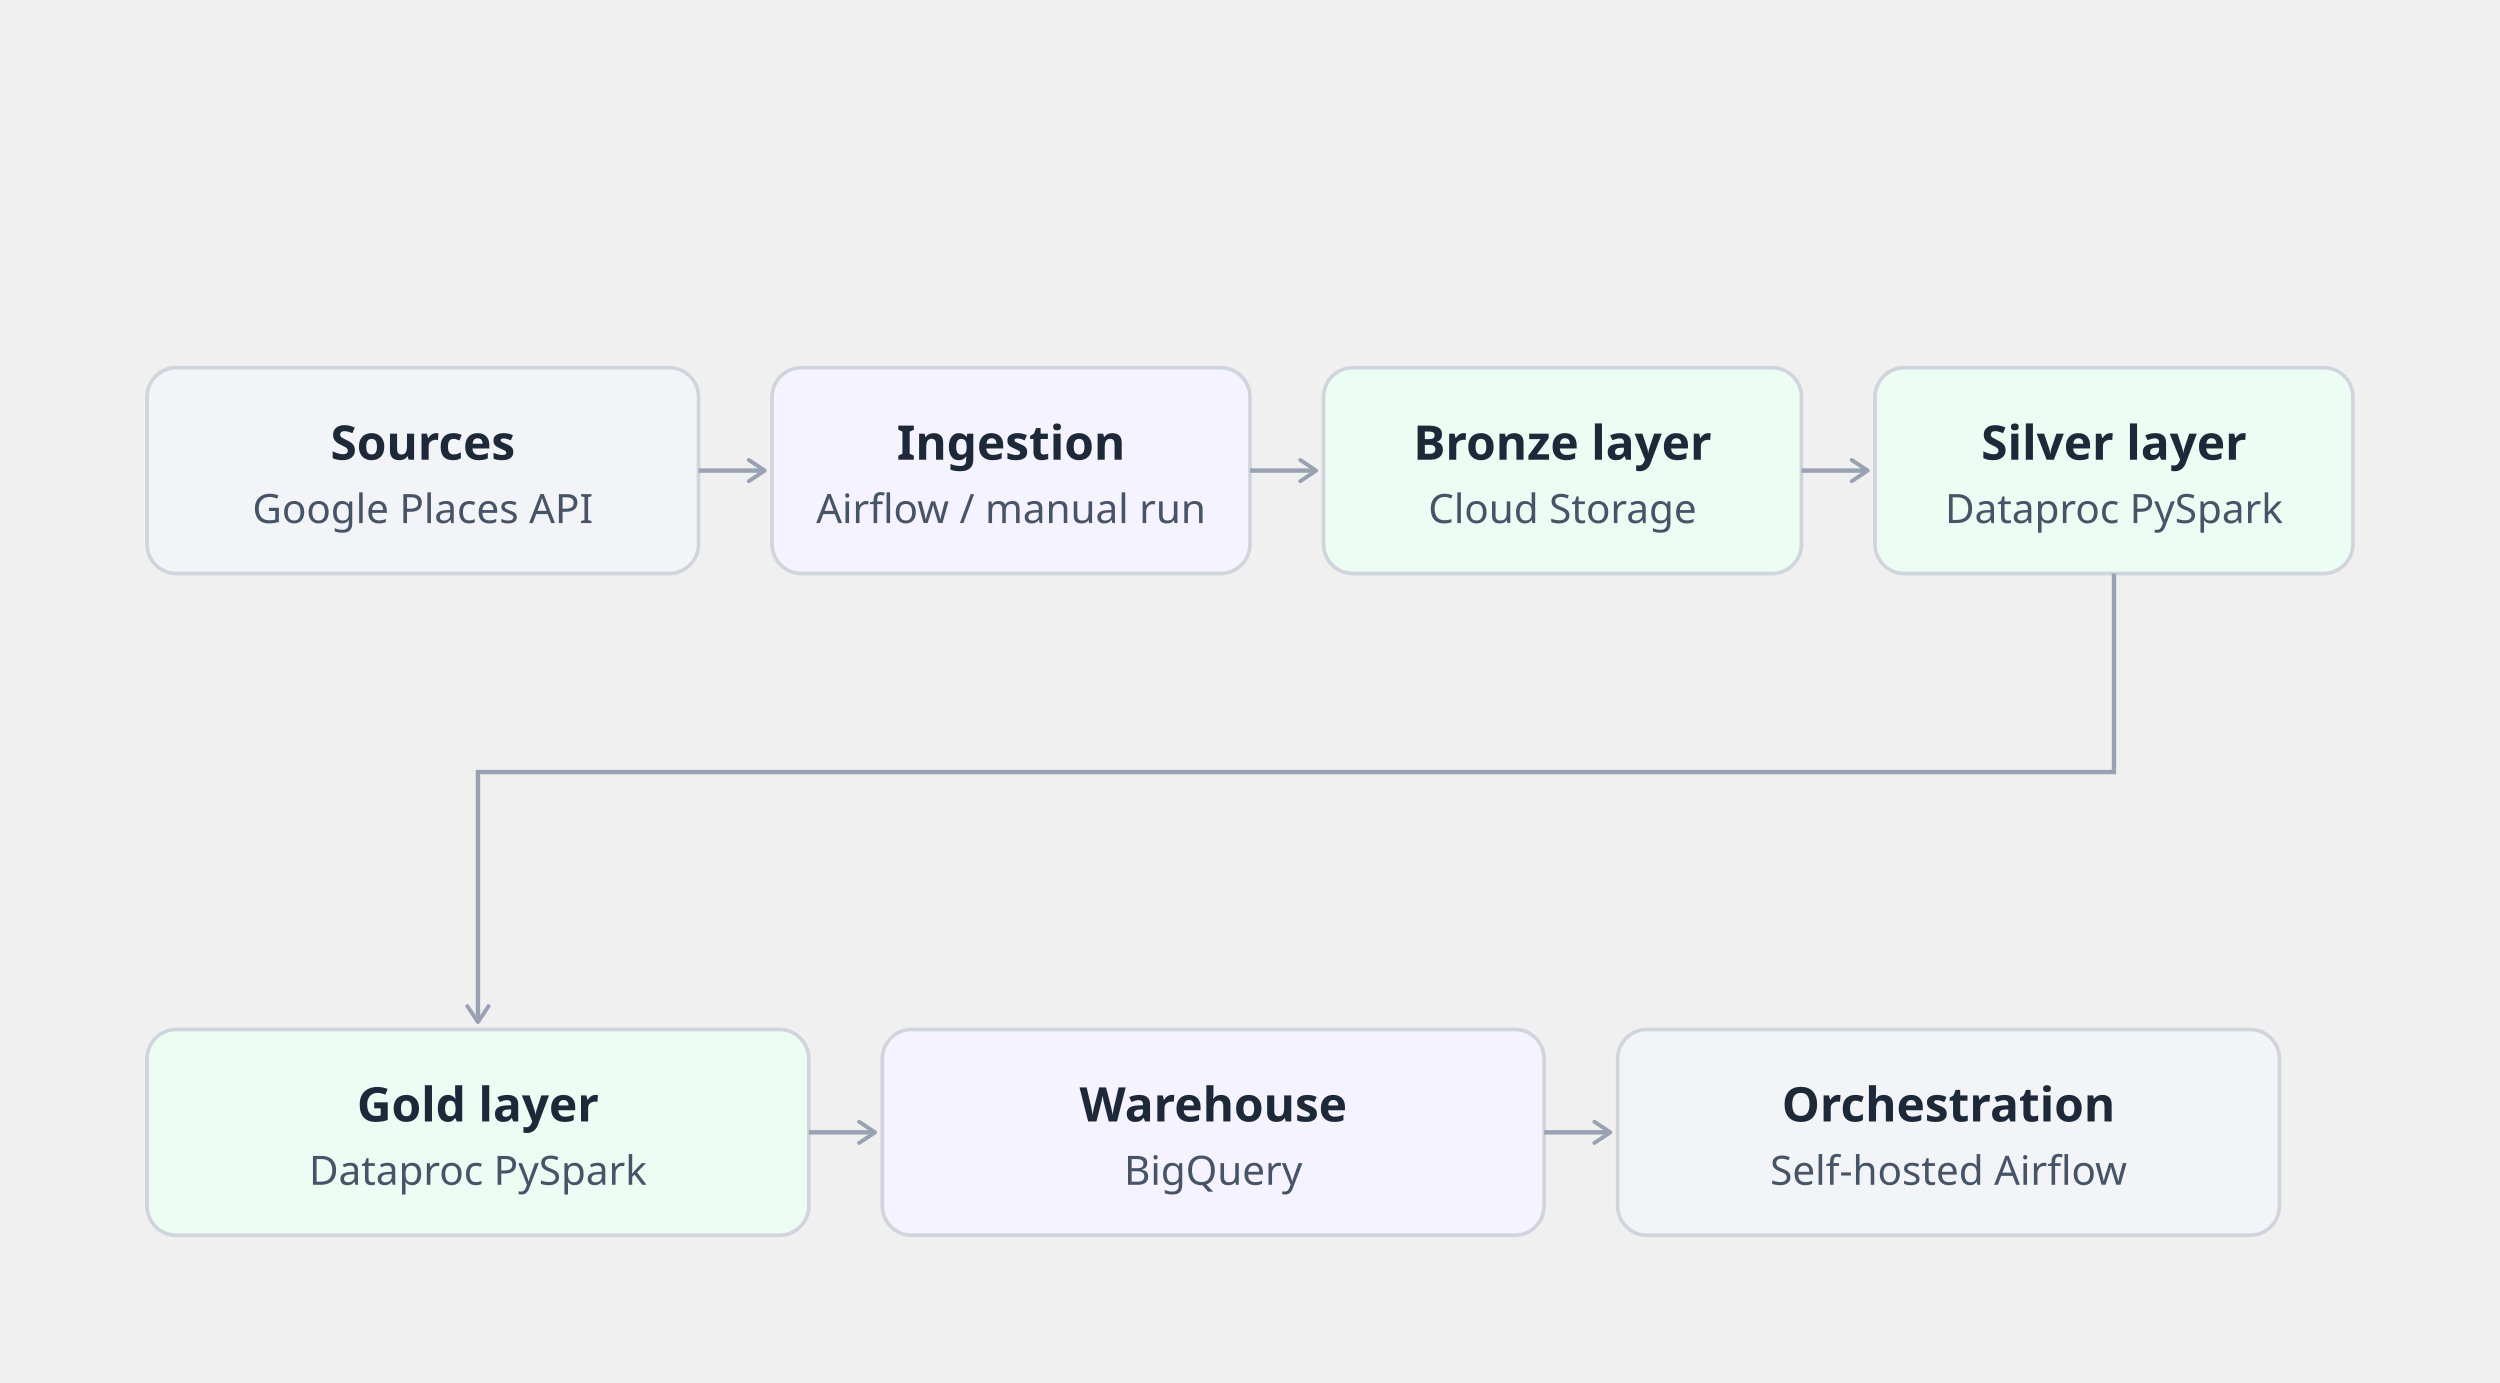
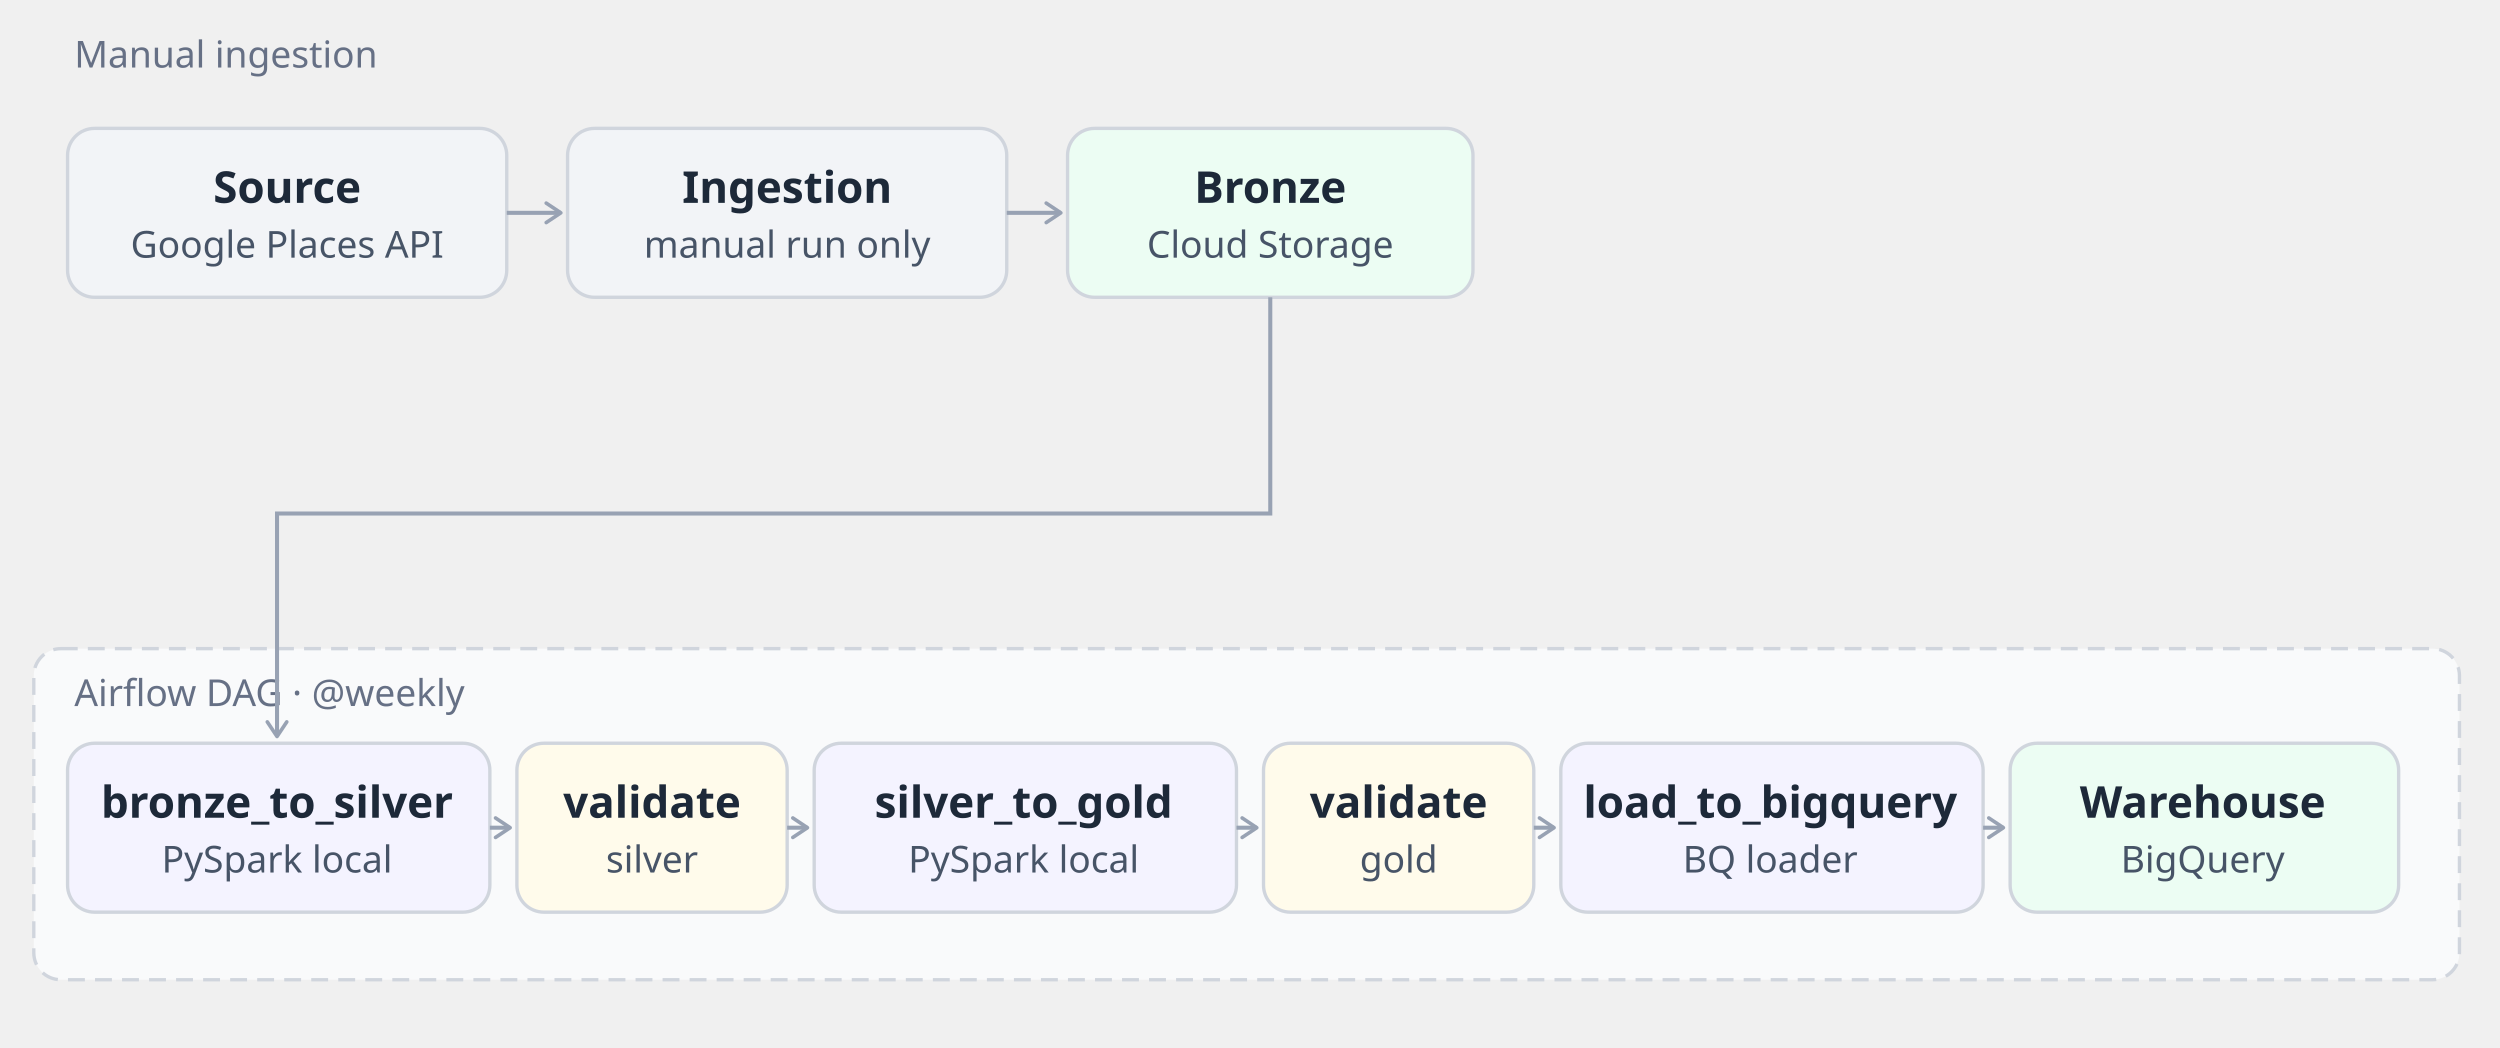
- <svg xmlns="http://www.w3.org/2000/svg" width="680" height="376" viewBox="0 0 680 376" role="img">
+ <svg xmlns="http://www.w3.org/2000/svg" width="740" height="310" viewBox="0 0 740 310" role="img">
  <style>
  .box { fill: #ffffff; stroke: #d0d5dd; stroke-width: 1; }
-   .box-gray { fill: #f2f4f7; }
+   .box-gray   { fill: #f2f4f7; }
  .box-purple { fill: #f4f3ff; }
-   .box-teal { fill: #ecfdf3; }
+   .box-teal   { fill: #ecfdf3; }
+   .box-amber  { fill: #fffbeb; }
+   .dag-bg { fill: #f9fafb; stroke: #d0d5dd; stroke-width: 1; stroke-dasharray: 5 3; }
  .th { font: 600 13px sans-serif; fill: #1d2939; }
  .ts { font: 400 11px sans-serif; fill: #475467; }
+   .label { font: 500 11px sans-serif; fill: #667085; }
  .arrow { stroke: #98a2b3; stroke-width: 1.2; fill: none; }
</style>
  <defs>
    <marker id="arrow" viewBox="0 0 10 10" refX="8" refY="5" markerWidth="6" markerHeight="6" orient="auto-start-reverse">
      <path d="M2 1L8 5L2 9" fill="none" stroke="#98a2b3" stroke-width="1.5" stroke-linecap="round" stroke-linejoin="round" />
    </marker>
  </defs>
+   <text class="label" x="22" y="20">Manual ingestion</text>
+   <rect class="dag-bg" x="10" y="192" width="718" height="98" rx="8" />
+   <text class="label" x="22" y="209">Airflow DAG · @weekly</text>
  <g>
-     <rect class="box box-gray" x="40" y="100" width="150" height="56" rx="8" />
-     <text class="th" x="115" y="120" text-anchor="middle" dominant-baseline="central">Sources</text>
-     <text class="ts" x="115" y="138" text-anchor="middle" dominant-baseline="central">Google Places API</text>
+     <rect class="box box-gray" x="20" y="38" width="130" height="50" rx="8" />
+     <text class="th" x="85" y="55" text-anchor="middle" dominant-baseline="central">Source</text>
+     <text class="ts" x="85" y="72" text-anchor="middle" dominant-baseline="central">Google Places API</text>
  </g>
  <g>
-     <rect class="box box-purple" x="210" y="100" width="130" height="56" rx="8" />
-     <text class="th" x="275" y="120" text-anchor="middle" dominant-baseline="central">Ingestion</text>
-     <text class="ts" x="275" y="138" text-anchor="middle" dominant-baseline="central">Airflow / manual run</text>
+     <rect class="box box-gray" x="168" y="38" width="130" height="50" rx="8" />
+     <text class="th" x="233" y="55" text-anchor="middle" dominant-baseline="central">Ingestion</text>
+     <text class="ts" x="233" y="72" text-anchor="middle" dominant-baseline="central">manual run only</text>
  </g>
  <g>
-     <rect class="box box-teal" x="360" y="100" width="130" height="56" rx="8" />
-     <text class="th" x="425" y="120" text-anchor="middle" dominant-baseline="central">Bronze layer</text>
-     <text class="ts" x="425" y="138" text-anchor="middle" dominant-baseline="central">Cloud Storage</text>
+     <rect class="box box-teal" x="316" y="38" width="120" height="50" rx="8" />
+     <text class="th" x="376" y="55" text-anchor="middle" dominant-baseline="central">Bronze</text>
+     <text class="ts" x="376" y="72" text-anchor="middle" dominant-baseline="central">Cloud Storage</text>
+   </g>
+   <line class="arrow" x1="150" y1="63" x2="166" y2="63" marker-end="url(#arrow)" />
+   <line class="arrow" x1="298" y1="63" x2="314" y2="63" marker-end="url(#arrow)" />
+   <path class="arrow" d="M376 88 L376 152 L82 152 L82 218" marker-end="url(#arrow)" />
+   <g>
+     <rect class="box box-purple" x="20" y="220" width="125" height="50" rx="8" />
+     <text class="th" x="82" y="237" text-anchor="middle" dominant-baseline="central">bronze_to_silver</text>
+     <text class="ts" x="82" y="254" text-anchor="middle" dominant-baseline="central">PySpark local</text>
  </g>
  <g>
-     <rect class="box box-teal" x="510" y="100" width="130" height="56" rx="8" />
-     <text class="th" x="575" y="120" text-anchor="middle" dominant-baseline="central">Silver layer</text>
-     <text class="ts" x="575" y="138" text-anchor="middle" dominant-baseline="central">Dataproc PySpark</text>
-   </g>
-   <line class="arrow" x1="190" y1="128" x2="208" y2="128" marker-end="url(#arrow)" />
-   <line class="arrow" x1="340" y1="128" x2="358" y2="128" marker-end="url(#arrow)" />
-   <line class="arrow" x1="490" y1="128" x2="508" y2="128" marker-end="url(#arrow)" />
-   <path class="arrow" d="M575 156 L575 210 L130 210 L130 278" marker-end="url(#arrow)" />
-   <g>
-     <rect class="box box-teal" x="40" y="280" width="180" height="56" rx="8" />
-     <text class="th" x="130" y="300" text-anchor="middle" dominant-baseline="central">Gold layer</text>
-     <text class="ts" x="130" y="318" text-anchor="middle" dominant-baseline="central">Dataproc PySpark</text>
+     <rect class="box box-amber" x="153" y="220" width="80" height="50" rx="8" />
+     <text class="th" x="193" y="237" text-anchor="middle" dominant-baseline="central">validate</text>
+     <text class="ts" x="193" y="254" text-anchor="middle" dominant-baseline="central">silver</text>
  </g>
  <g>
-     <rect class="box box-purple" x="240" y="280" width="180" height="56" rx="8" />
-     <text class="th" x="330" y="300" text-anchor="middle" dominant-baseline="central">Warehouse</text>
-     <text class="ts" x="330" y="318" text-anchor="middle" dominant-baseline="central">BigQuery</text>
+     <rect class="box box-purple" x="241" y="220" width="125" height="50" rx="8" />
+     <text class="th" x="303" y="237" text-anchor="middle" dominant-baseline="central">silver_to_gold</text>
+     <text class="ts" x="303" y="254" text-anchor="middle" dominant-baseline="central">PySpark local</text>
  </g>
  <g>
-     <rect class="box box-gray" x="440" y="280" width="180" height="56" rx="8" />
-     <text class="th" x="530" y="300" text-anchor="middle" dominant-baseline="central">Orchestration</text>
-     <text class="ts" x="530" y="318" text-anchor="middle" dominant-baseline="central">Self-hosted Airflow</text>
+     <rect class="box box-amber" x="374" y="220" width="80" height="50" rx="8" />
+     <text class="th" x="414" y="237" text-anchor="middle" dominant-baseline="central">validate</text>
+     <text class="ts" x="414" y="254" text-anchor="middle" dominant-baseline="central">gold</text>
  </g>
-   <line class="arrow" x1="220" y1="308" x2="238" y2="308" marker-end="url(#arrow)" />
-   <line class="arrow" x1="420" y1="308" x2="438" y2="308" marker-end="url(#arrow)" />
+   <g>
+     <rect class="box box-purple" x="462" y="220" width="125" height="50" rx="8" />
+     <text class="th" x="524" y="237" text-anchor="middle" dominant-baseline="central">load_to_bigquery</text>
+     <text class="ts" x="524" y="254" text-anchor="middle" dominant-baseline="central">BQ loader</text>
+   </g>
+   <g>
+     <rect class="box box-teal" x="595" y="220" width="115" height="50" rx="8" />
+     <text class="th" x="652" y="237" text-anchor="middle" dominant-baseline="central">Warehouse</text>
+     <text class="ts" x="652" y="254" text-anchor="middle" dominant-baseline="central">BigQuery</text>
+   </g>
+   <line class="arrow" x1="145" y1="245" x2="151" y2="245" marker-end="url(#arrow)" />
+   <line class="arrow" x1="233" y1="245" x2="239" y2="245" marker-end="url(#arrow)" />
+   <line class="arrow" x1="366" y1="245" x2="372" y2="245" marker-end="url(#arrow)" />
+   <line class="arrow" x1="454" y1="245" x2="460" y2="245" marker-end="url(#arrow)" />
+   <line class="arrow" x1="587" y1="245" x2="593" y2="245" marker-end="url(#arrow)" />
</svg>
